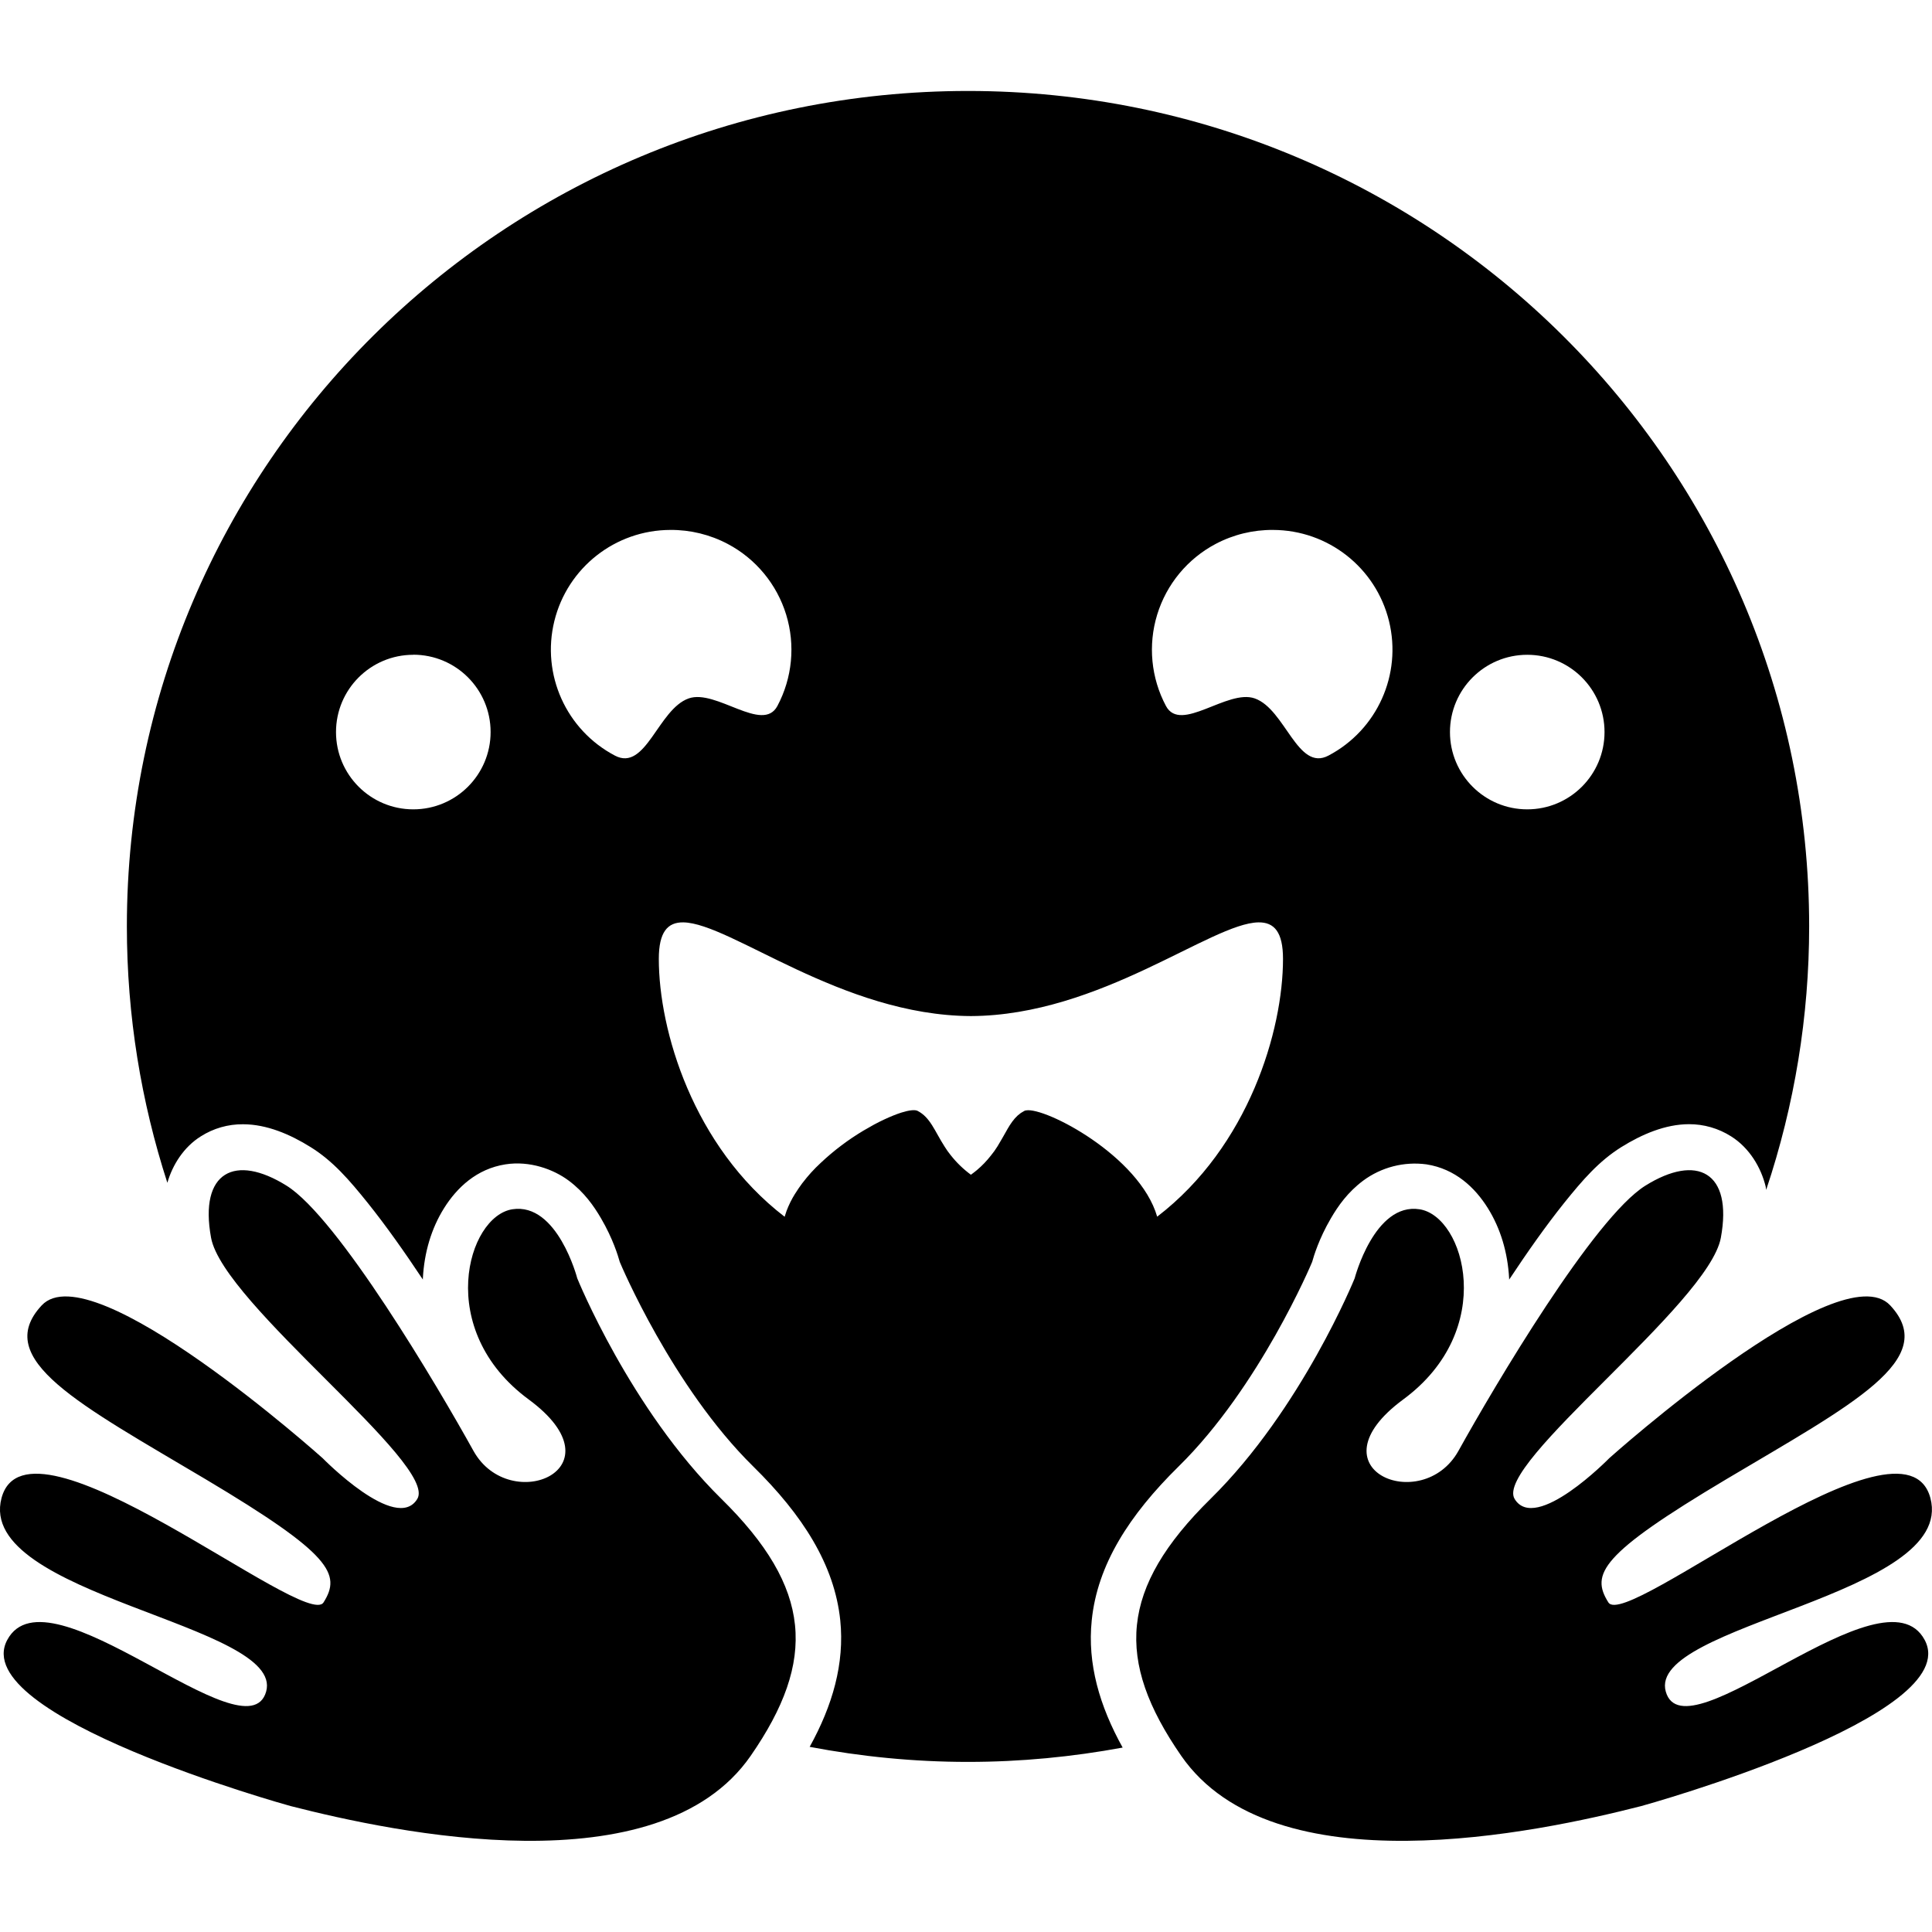
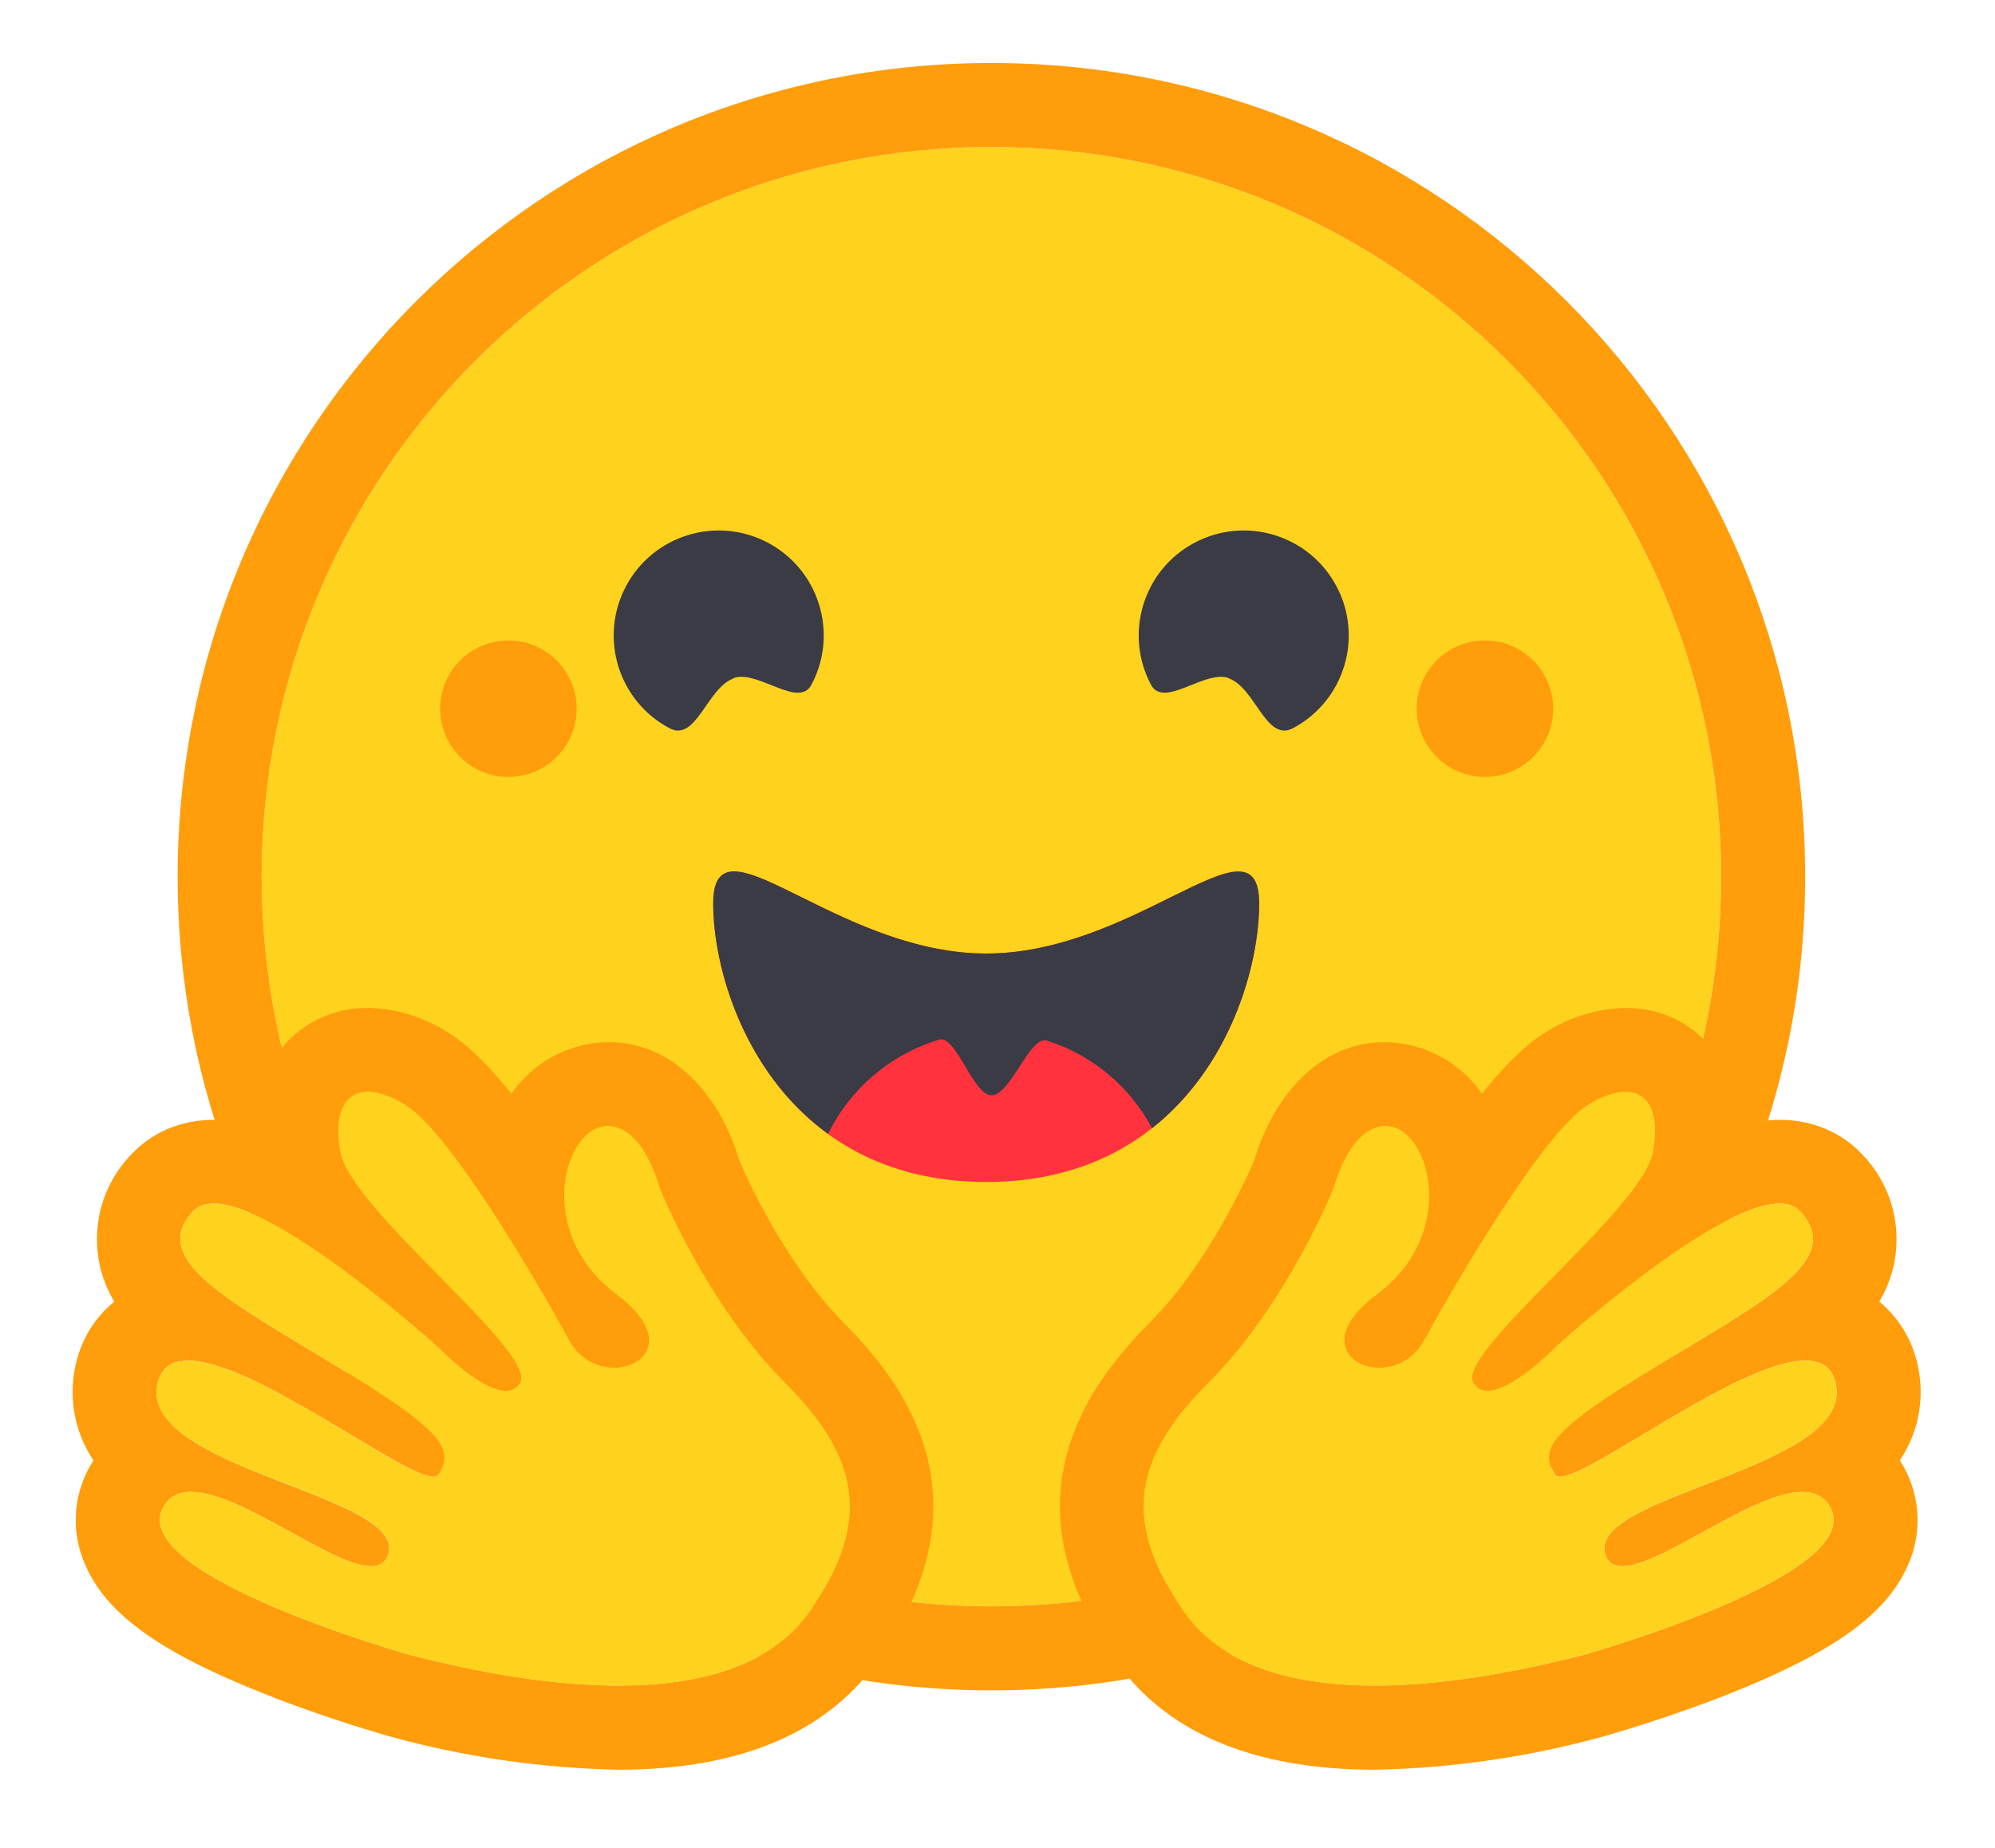
- <svg xmlns="http://www.w3.org/2000/svg" role="img" viewBox="0 0 24 24">
-   <path d="M12.025 1.13c-5.77 0-10.449 4.647-10.449 10.378 0 1.112.178 2.181.503 3.185.064-.222.203-.444.416-.577a.96.96 0 0 1 .524-.15c.293 0 .584.124.84.284.278.173.48.408.71.694.226.282.458.611.684.951v-.014c.017-.324.106-.622.264-.874s.403-.487.762-.543c.3-.047.596.06.787.203s.31.313.4.467c.15.257.212.468.233.542.01.026.653 1.552 1.657 2.54.616.605 1.01 1.223 1.082 1.912.055.537-.096 1.059-.38 1.572.637.121 1.294.187 1.967.187.657 0 1.298-.063 1.921-.178-.287-.517-.44-1.041-.384-1.581.07-.69.465-1.307 1.081-1.913 1.004-.987 1.647-2.513 1.657-2.539.021-.074.083-.285.233-.542.09-.154.208-.323.4-.467a1.08 1.08 0 0 1 .787-.203c.359.056.604.29.762.543s.247.55.265.874v.015c.225-.34.457-.67.683-.952.23-.286.432-.52.71-.694.257-.16.547-.284.84-.285a.97.97 0 0 1 .524.151c.228.143.373.388.43.625l.006.04a10.3 10.3 0 0 0 .534-3.273c0-5.731-4.678-10.378-10.449-10.378M8.327 6.583a1.5 1.5 0 0 1 .713.174 1.487 1.487 0 0 1 .617 2.013c-.183.343-.762-.214-1.102-.094-.38.134-.532.914-.917.71a1.487 1.487 0 0 1 .69-2.803m7.486 0a1.487 1.487 0 0 1 .689 2.803c-.385.204-.536-.576-.916-.71-.34-.12-.92.437-1.103.094a1.487 1.487 0 0 1 .617-2.013 1.5 1.5 0 0 1 .713-.174m-10.68 1.55a.96.96 0 1 1 0 1.921.96.96 0 0 1 0-1.92m13.838 0a.96.96 0 1 1 0 1.92.96.96 0 0 1 0-1.92M8.489 11.458c.588.01 1.965 1.157 3.572 1.164 1.607-.007 2.984-1.155 3.572-1.164.196-.003.305.12.305.454 0 .886-.424 2.328-1.563 3.202-.22-.756-1.396-1.366-1.63-1.32q-.011.001-.02.006l-.044.026-.01.008-.03.024q-.018.017-.035.036l-.032.04a1 1 0 0 0-.058.09l-.014.025q-.049.088-.11.19a1 1 0 0 1-.083.116 1.2 1.2 0 0 1-.173.18q-.035.029-.075.058a1.3 1.3 0 0 1-.251-.243 1 1 0 0 1-.076-.107c-.124-.193-.177-.363-.337-.444-.034-.016-.104-.008-.2.022q-.094.03-.216.087-.06.028-.125.063l-.13.074q-.067.04-.136.086a3 3 0 0 0-.135.096 3 3 0 0 0-.26.219 2 2 0 0 0-.12.121 2 2 0 0 0-.106.128l-.002.002a2 2 0 0 0-.09.132l-.001.001a1.2 1.2 0 0 0-.105.212q-.013.036-.024.073c-1.139-.875-1.563-2.317-1.563-3.203 0-.334.109-.457.305-.454m.836 10.354c.824-1.19.766-2.082-.365-3.194-1.13-1.112-1.789-2.738-1.789-2.738s-.246-.945-.806-.858-.97 1.499.202 2.362c1.173.864-.233 1.45-.685.64-.45-.812-1.683-2.896-2.322-3.295s-1.089-.175-.938.647 2.822 2.813 2.562 3.244-1.176-.506-1.176-.506-2.866-2.567-3.49-1.898.473 1.23 2.037 2.16c1.564.932 1.686 1.178 1.464 1.53s-3.675-2.511-4-1.297c-.323 1.214 3.524 1.567 3.287 2.405-.238.839-2.71-1.587-3.216-.642-.506.946 3.49 2.056 3.522 2.064 1.29.33 4.568 1.028 5.713-.624m5.349 0c-.824-1.19-.766-2.082.365-3.194 1.13-1.112 1.789-2.738 1.789-2.738s.246-.945.806-.858.97 1.499-.202 2.362c-1.173.864.233 1.45.685.64.451-.812 1.683-2.896 2.322-3.295s1.089-.175.938.647-2.822 2.813-2.562 3.244 1.176-.506 1.176-.506 2.866-2.567 3.49-1.898-.473 1.23-2.037 2.16c-1.564.932-1.686 1.178-1.464 1.53s3.675-2.511 4-1.297c.323 1.214-3.524 1.567-3.287 2.405.238.839 2.71-1.587 3.216-.642.506.946-3.49 2.056-3.522 2.064-1.29.33-4.568 1.028-5.713-.624" />
+ <svg xmlns="http://www.w3.org/2000/svg" width="95" height="88" fill="none">
+   <path fill="#FFD21E" d="M47.21 76.5a34.75 34.75 0 1 0 0-69.5 34.75 34.75 0 0 0 0 69.5Z" />
+   <path fill="#FF9D0B" d="M81.96 41.75a34.75 34.75 0 1 0-69.5 0 34.75 34.75 0 0 0 69.5 0Zm-73.5 0a38.75 38.75 0 1 1 77.5 0 38.75 38.75 0 0 1-77.5 0Z" />
+   <path fill="#3A3B45" d="M58.5 32.3c1.28.44 1.78 3.06 3.07 2.38a5 5 0 1 0-6.76-2.07c.61 1.15 2.55-.72 3.7-.32ZM34.95 32.3c-1.28.44-1.79 3.06-3.07 2.38a5 5 0 1 1 6.76-2.07c-.61 1.15-2.56-.72-3.7-.32Z" />
+   <path fill="#FF323D" d="M46.96 56.29c9.83 0 13-8.76 13-13.26 0-2.34-1.57-1.6-4.09-.36-2.33 1.15-5.46 2.74-8.9 2.74-7.19 0-13-6.88-13-2.38s3.16 13.26 13 13.26Z" />
+   <path fill="#3A3B45" fill-rule="evenodd" d="M39.43 54a8.7 8.7 0 0 1 5.3-4.49c.4-.12.81.57 1.24 1.28.4.68.82 1.37 1.24 1.37.45 0 .9-.68 1.33-1.35.45-.7.89-1.38 1.32-1.25a8.61 8.61 0 0 1 5 4.17c3.73-2.94 5.1-7.74 5.1-10.7 0-2.34-1.57-1.6-4.09-.36l-.14.07c-2.31 1.15-5.39 2.67-8.77 2.67s-6.45-1.52-8.77-2.67c-2.6-1.29-4.23-2.1-4.23.29 0 3.05 1.46 8.06 5.47 10.97Z" clip-rule="evenodd" />
+   <path fill="#FF9D0B" d="M70.71 37a3.25 3.25 0 1 0 0-6.5 3.25 3.25 0 0 0 0 6.5ZM24.21 37a3.25 3.25 0 1 0 0-6.5 3.25 3.25 0 0 0 0 6.5ZM17.52 48c-1.62 0-3.06.66-4.07 1.87a5.97 5.97 0 0 0-1.33 3.76 7.1 7.1 0 0 0-1.94-.3c-1.55 0-2.95.59-3.94 1.66a5.8 5.8 0 0 0-.8 7 5.3 5.3 0 0 0-1.79 2.82c-.24.9-.48 2.8.8 4.74a5.22 5.22 0 0 0-.37 5.02c1.02 2.32 3.57 4.14 8.52 6.1 3.07 1.22 5.89 2 5.91 2.01a44.33 44.33 0 0 0 10.93 1.6c5.86 0 10.05-1.8 12.46-5.34 3.88-5.69 3.33-10.9-1.7-15.92-2.77-2.78-4.62-6.87-5-7.77-.78-2.66-2.84-5.62-6.25-5.62a5.7 5.7 0 0 0-4.6 2.46c-1-1.26-1.98-2.25-2.86-2.82A7.4 7.4 0 0 0 17.52 48Zm0 4c.51 0 1.14.22 1.82.65 2.14 1.36 6.25 8.43 7.76 11.18.5.92 1.37 1.31 2.14 1.31 1.55 0 2.75-1.53.15-3.48-3.92-2.93-2.55-7.72-.68-8.01.08-.02.17-.02.24-.02 1.7 0 2.45 2.93 2.45 2.93s2.2 5.52 5.98 9.3c3.77 3.77 3.97 6.8 1.22 10.83-1.88 2.75-5.47 3.58-9.16 3.58-3.81 0-7.73-.9-9.92-1.46-.11-.03-13.45-3.8-11.76-7 .28-.54.75-.76 1.34-.76 2.38 0 6.7 3.54 8.57 3.54.41 0 .7-.17.83-.6.79-2.85-12.06-4.05-10.98-8.17.2-.73.71-1.02 1.44-1.02 3.14 0 10.2 5.53 11.68 5.53.11 0 .2-.03.24-.1.74-1.2.33-2.04-4.9-5.2-5.21-3.16-8.88-5.06-6.8-7.33.24-.26.58-.38 1-.38 3.17 0 10.66 6.82 10.66 6.82s2.02 2.1 3.25 2.1c.28 0 .52-.1.68-.38.86-1.46-8.06-8.22-8.56-11.01-.34-1.9.24-2.85 1.31-2.85Z" />
+   <path fill="#FFD21E" d="M38.6 76.69c2.75-4.04 2.55-7.07-1.22-10.84-3.78-3.77-5.98-9.3-5.98-9.3s-.82-3.2-2.69-2.9c-1.87.3-3.24 5.08.68 8.01 3.91 2.93-.78 4.92-2.29 2.17-1.5-2.75-5.62-9.82-7.76-11.18-2.13-1.35-3.63-.6-3.13 2.2.5 2.79 9.43 9.55 8.56 11-.87 1.47-3.93-1.71-3.93-1.71s-9.57-8.71-11.66-6.44c-2.08 2.27 1.59 4.17 6.8 7.33 5.23 3.16 5.64 4 4.9 5.2-.75 1.2-12.28-8.53-13.36-4.4-1.08 4.11 11.77 5.3 10.98 8.15-.8 2.85-9.06-5.38-10.74-2.18-1.7 3.21 11.65 6.98 11.76 7.01 4.3 1.12 15.25 3.49 19.08-2.12Z" />
+   <path fill="#FF9D0B" d="M77.4 48c1.62 0 3.07.66 4.07 1.87a5.97 5.97 0 0 1 1.33 3.76 7.1 7.1 0 0 1 1.95-.3c1.55 0 2.95.59 3.94 1.66a5.8 5.8 0 0 1 .8 7 5.3 5.3 0 0 1 1.78 2.82c.24.9.48 2.8-.8 4.74a5.22 5.22 0 0 1 .37 5.02c-1.02 2.32-3.57 4.14-8.51 6.1-3.08 1.22-5.9 2-5.92 2.01a44.33 44.33 0 0 1-10.93 1.6c-5.86 0-10.05-1.8-12.46-5.34-3.88-5.69-3.33-10.9 1.7-15.92 2.78-2.78 4.63-6.87 5.01-7.77.78-2.66 2.83-5.62 6.24-5.62a5.7 5.7 0 0 1 4.6 2.46c1-1.26 1.98-2.25 2.87-2.82A7.4 7.4 0 0 1 77.4 48Zm0 4c-.51 0-1.13.22-1.82.65-2.13 1.36-6.25 8.43-7.76 11.18a2.43 2.43 0 0 1-2.14 1.31c-1.54 0-2.75-1.53-.14-3.48 3.91-2.93 2.54-7.72.67-8.01a1.54 1.54 0 0 0-.24-.02c-1.7 0-2.45 2.93-2.45 2.93s-2.2 5.52-5.97 9.3c-3.78 3.77-3.98 6.8-1.22 10.83 1.87 2.75 5.47 3.58 9.15 3.58 3.82 0 7.73-.9 9.93-1.46.1-.03 13.45-3.8 11.76-7-.29-.54-.75-.76-1.34-.76-2.38 0-6.71 3.54-8.57 3.54-.42 0-.71-.17-.83-.6-.8-2.85 12.05-4.05 10.97-8.17-.19-.73-.7-1.02-1.44-1.02-3.14 0-10.2 5.53-11.68 5.53-.1 0-.19-.03-.23-.1-.74-1.2-.34-2.04 4.88-5.2 5.23-3.16 8.9-5.06 6.8-7.33-.23-.26-.57-.38-.98-.38-3.18 0-10.67 6.82-10.67 6.82s-2.02 2.1-3.24 2.1a.74.74 0 0 1-.68-.38c-.87-1.46 8.05-8.22 8.55-11.01.34-1.9-.24-2.85-1.31-2.85Z" />
+   <path fill="#FFD21E" d="M56.33 76.69c-2.75-4.04-2.56-7.07 1.22-10.84 3.77-3.77 5.97-9.3 5.97-9.3s.82-3.2 2.7-2.9c1.86.3 3.23 5.08-.68 8.01-3.92 2.93.78 4.92 2.28 2.17 1.51-2.75 5.63-9.82 7.76-11.18 2.13-1.35 3.64-.6 3.13 2.2-.5 2.79-9.42 9.55-8.55 11 .86 1.47 3.92-1.71 3.92-1.71s9.58-8.71 11.66-6.44c2.08 2.27-1.58 4.17-6.8 7.33-5.23 3.16-5.63 4-4.9 5.2.75 1.2 12.28-8.53 13.36-4.4 1.08 4.11-11.76 5.3-10.97 8.15.8 2.85 9.05-5.38 10.74-2.18 1.69 3.21-11.65 6.98-11.76 7.01-4.31 1.12-15.26 3.49-19.08-2.12Z" />
</svg>
